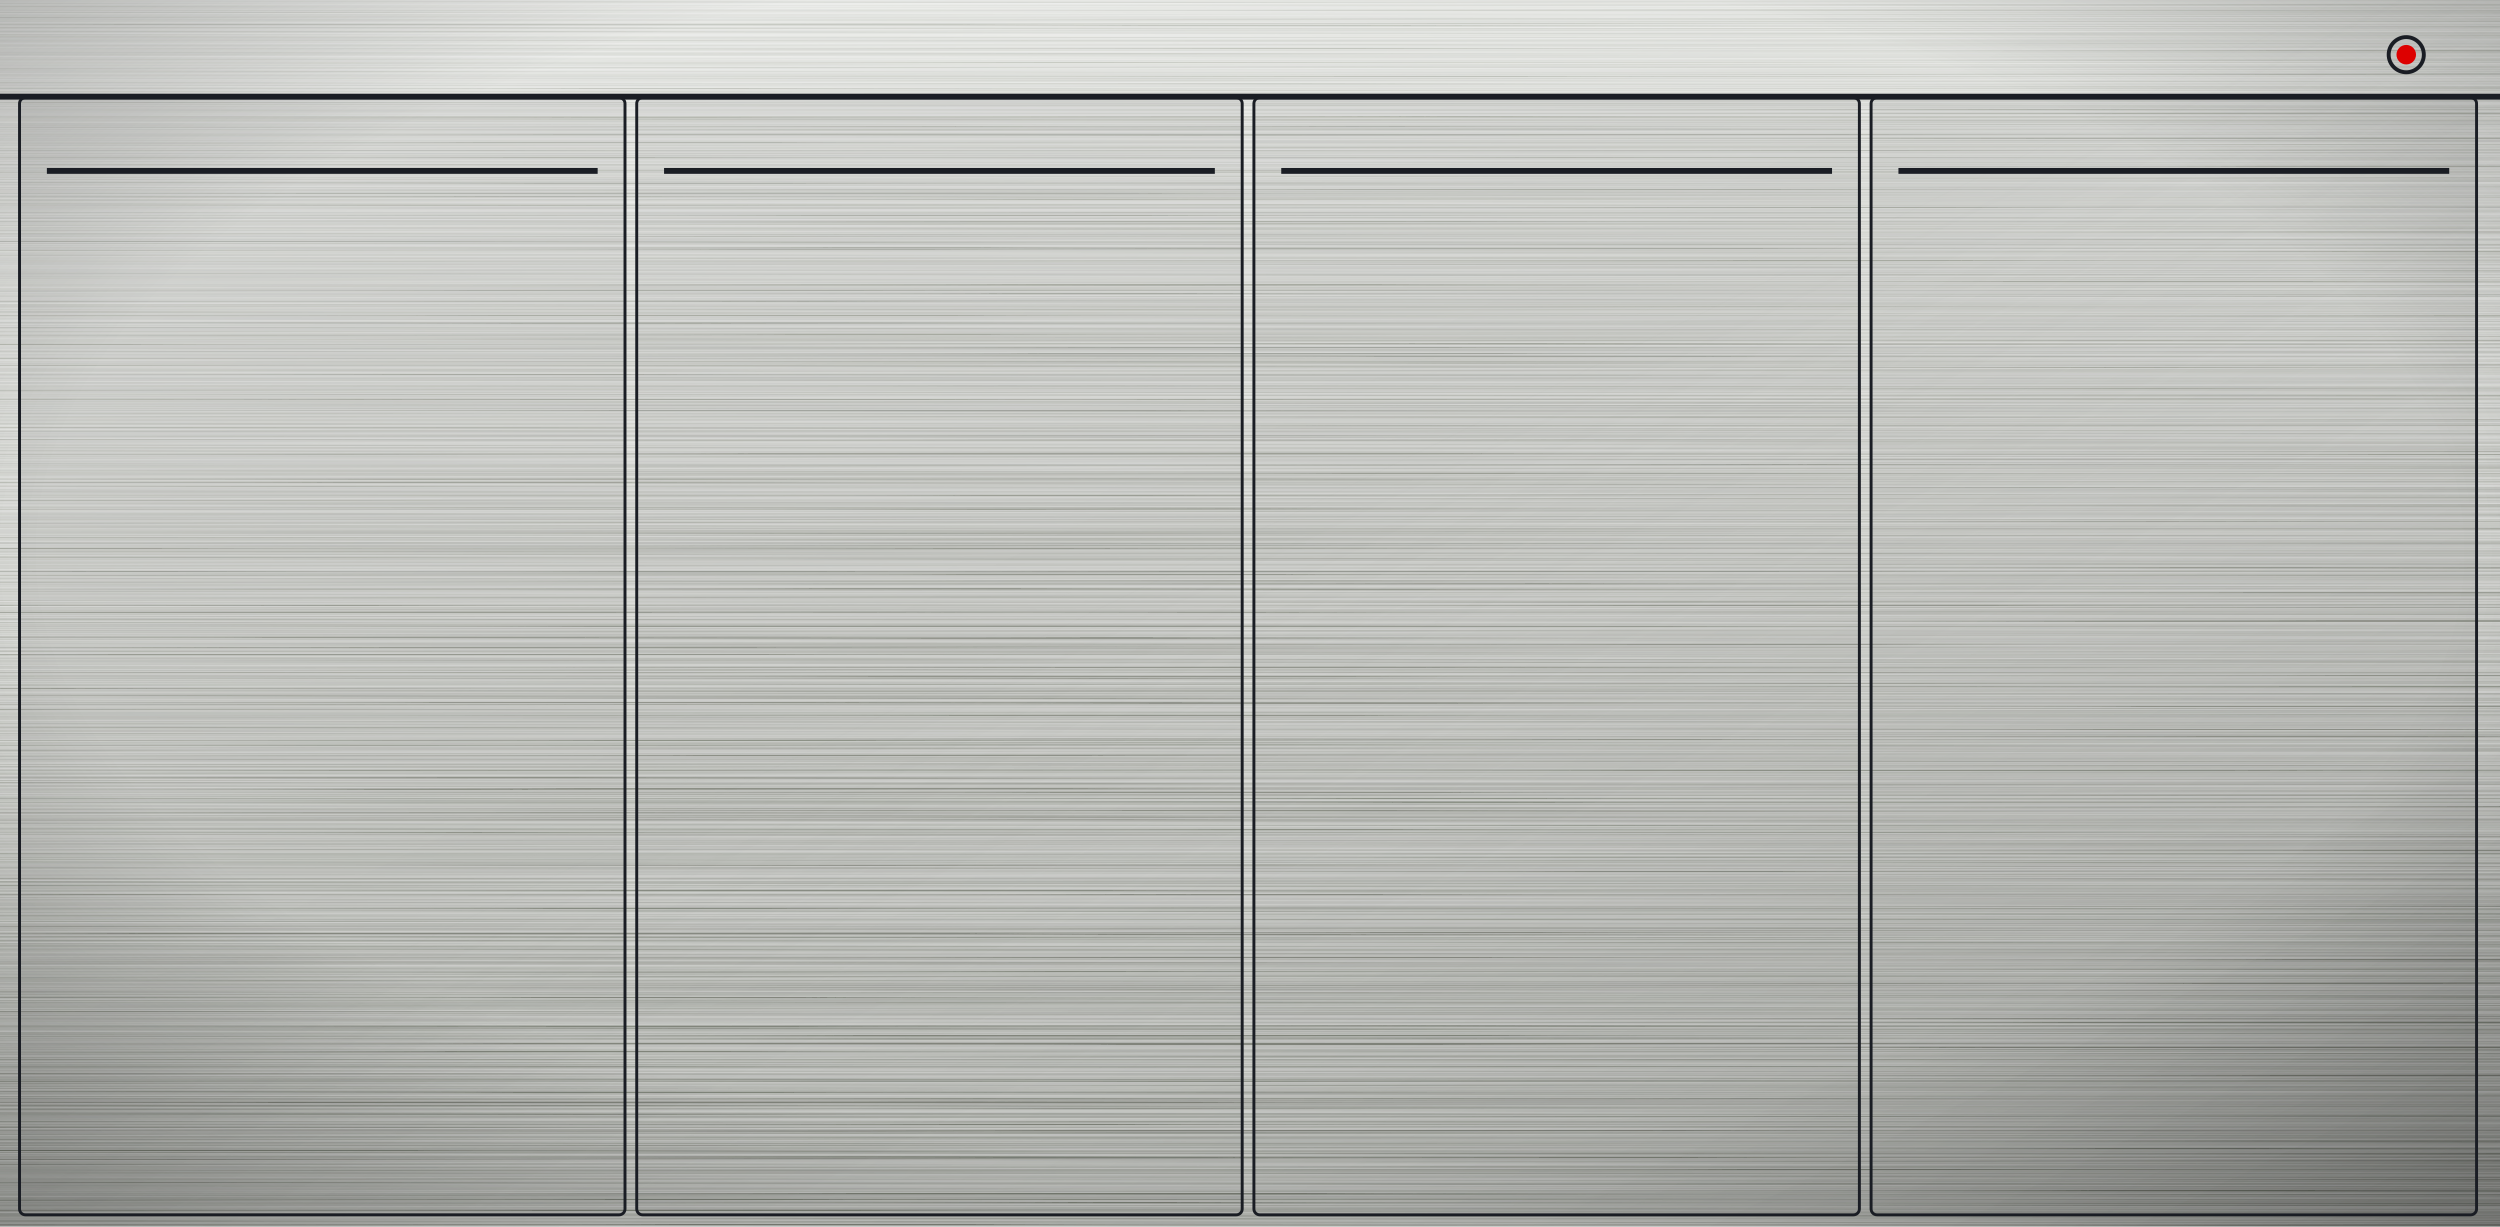
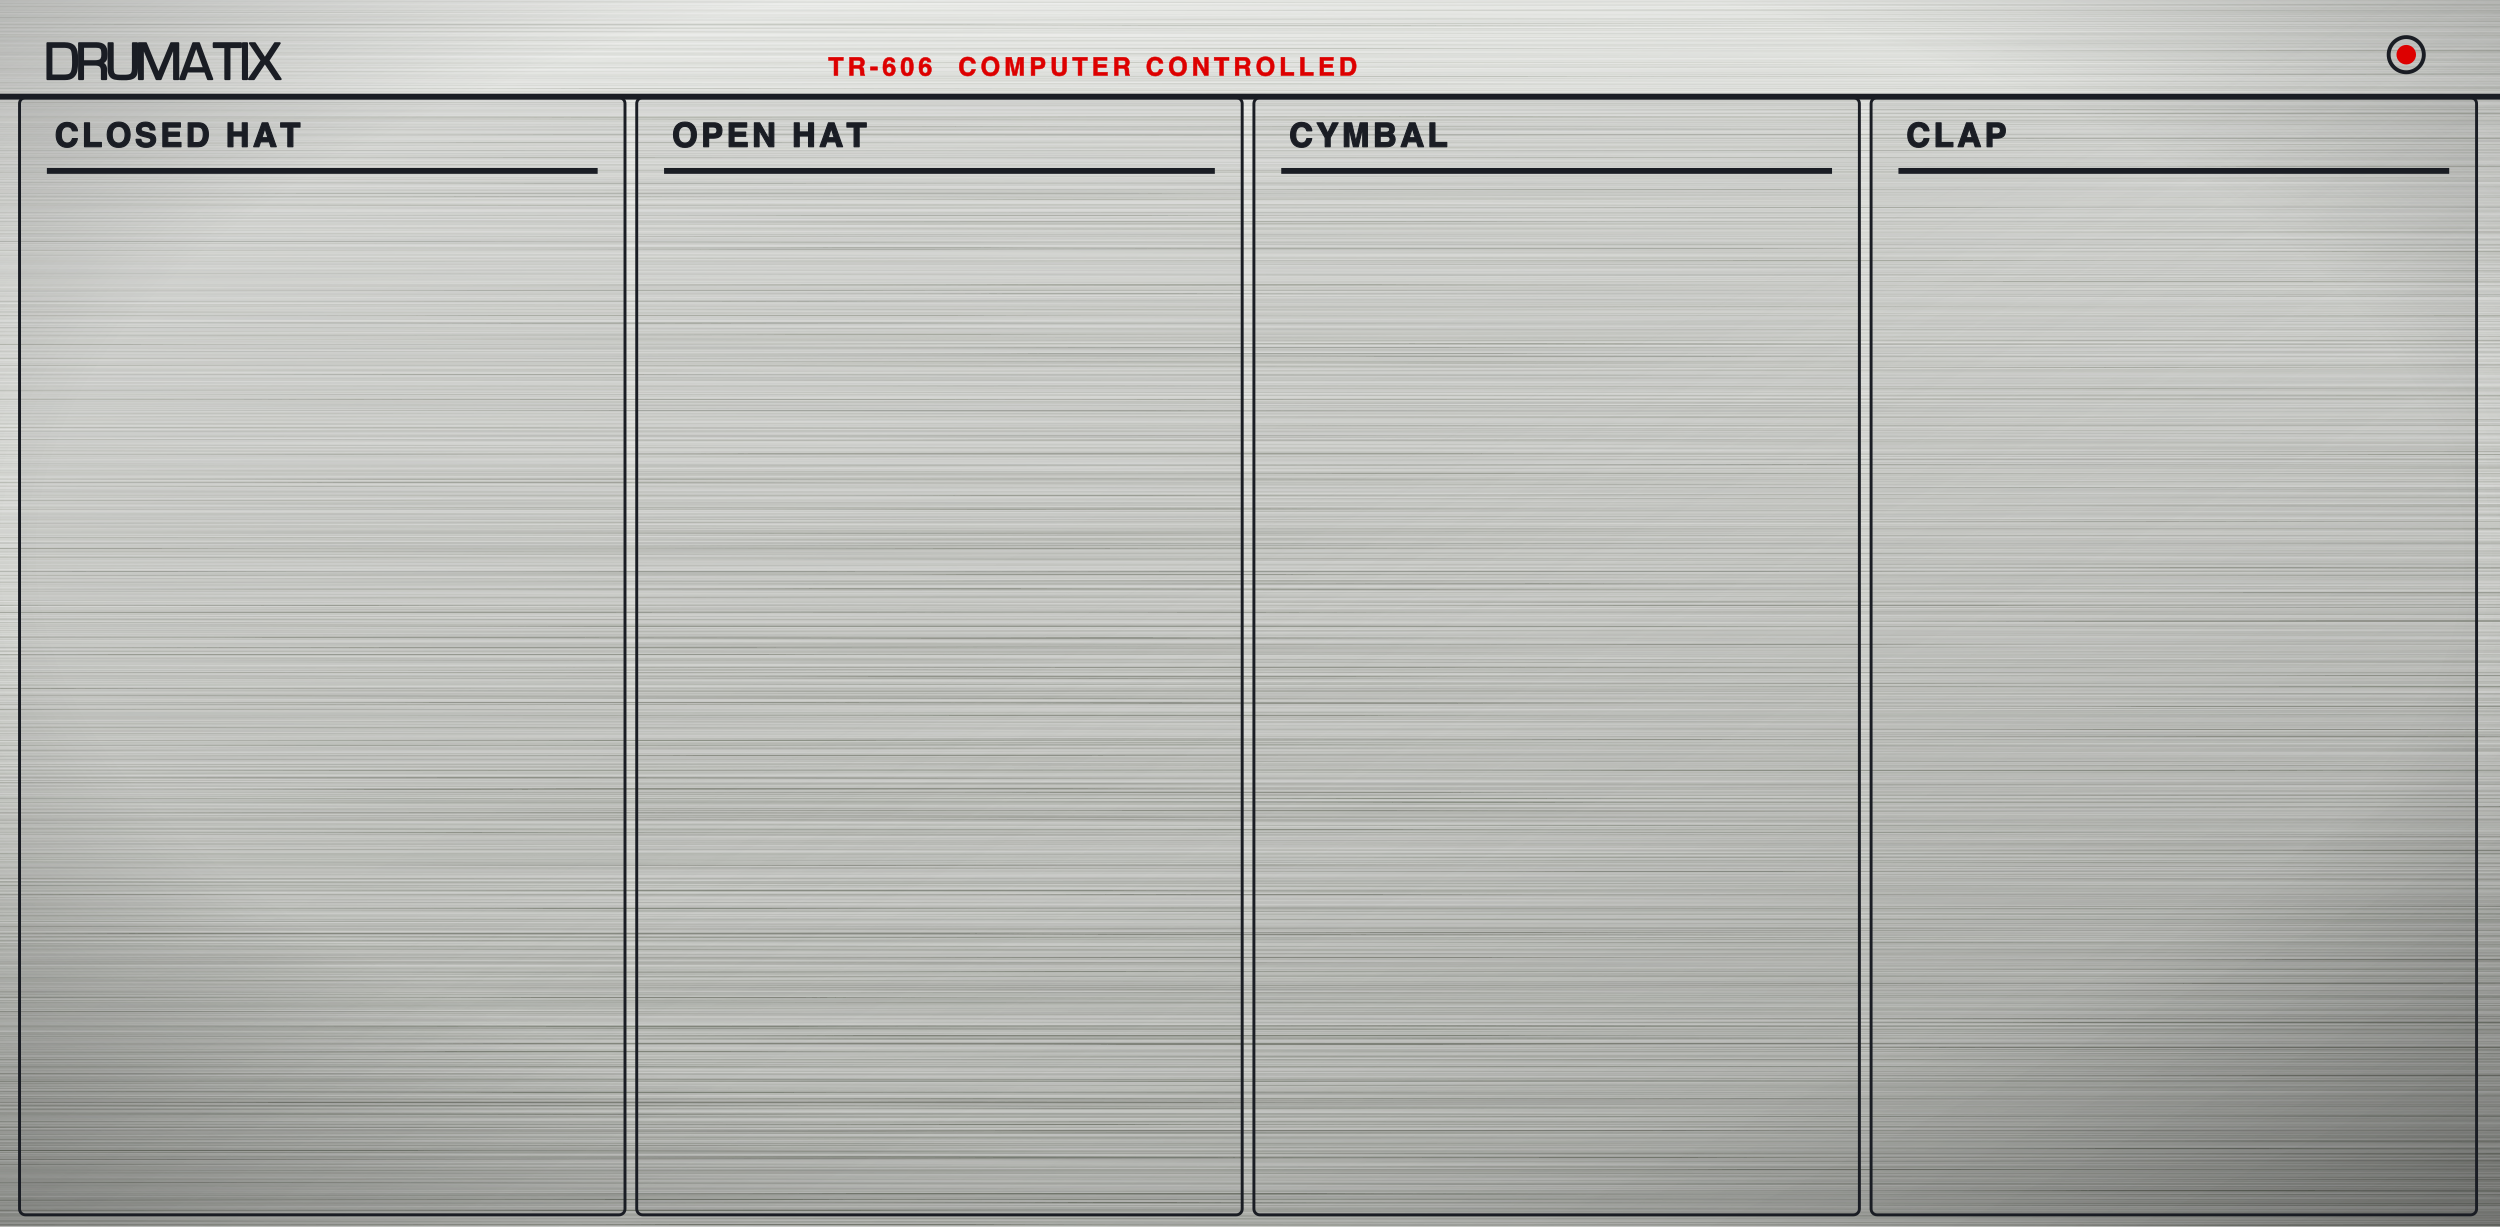
<svg xmlns="http://www.w3.org/2000/svg" viewBox="0 0 1280 628" width="1280" height="628">
  <defs>
    <filter id="brush" x="0" y="0" width="100%" height="100%">
      <feTurbulence type="fractalNoise" baseFrequency="0.001 1.1" numOctaves="4" seed="7" />
      <feColorMatrix type="matrix" values="1.9 0 0 0 -0.45  1.9 0 0 0 -0.45  1.9 0 0 0 -0.45  0 0 0 0 1" />
    </filter>
    <filter id="fine" x="0" y="0" width="100%" height="100%">
      <feTurbulence type="fractalNoise" baseFrequency="0.9" numOctaves="2" seed="3" />
      <feColorMatrix type="matrix" values="1.6 0 0 0 -0.3  1.6 0 0 0 -0.3  1.6 0 0 0 -0.3  0 0 0 0 1" />
    </filter>
    <filter id="grainv" x="0" y="0" width="100%" height="100%">
      <feTurbulence type="fractalNoise" baseFrequency="0.02 0.6" numOctaves="4" seed="11" />
      <feColorMatrix type="matrix" values="1.5 0 0 0 -0.25  1.2 0 0 0 -0.25  0.8 0 0 0 -0.25  0 0 0 0 1" />
    </filter>
    <linearGradient id="lit" x1="0" y1="0" x2="1" y2="1">
      <stop offset="0" stop-color="#fff" stop-opacity="0.22" />
      <stop offset="0.45" stop-color="#fff" stop-opacity="0" />
      <stop offset="1" stop-color="#000" stop-opacity="0.18" />
    </linearGradient>
    <radialGradient id="vig" cx="0.5" cy="0.45" r="0.8">
      <stop offset="0.6" stop-color="#000" stop-opacity="0" />
      <stop offset="1" stop-color="#000" stop-opacity="0.35" />
    </radialGradient>
    <radialGradient id="screw" cx="0.35" cy="0.3" r="0.8">
      <stop offset="0" stop-color="#e2e4e8" />
      <stop offset="1" stop-color="#6a6d74" />
    </radialGradient>
    <linearGradient id="woodh" x1="0" y1="0" x2="0" y2="1">
      <stop offset="0" stop-color="#7a5232" />
      <stop offset="1" stop-color="#4a2f1b" />
    </linearGradient>
    <linearGradient id="wood" x1="0" y1="0" x2="1" y2="0">
      <stop offset="0" stop-color="#5a3a22" />
      <stop offset="0.5" stop-color="#7a5232" />
      <stop offset="1" stop-color="#4a2f1b" />
    </linearGradient>
    <filter id="woodg" x="0" y="0" width="100%" height="100%">
      <feTurbulence type="fractalNoise" baseFrequency="0.02 0.4" numOctaves="3" seed="5" />
      <feColorMatrix type="matrix" values="0.9 0 0 0 0.1  0.6 0 0 0 0.02  0.4 0 0 0 0  0 0 0 0 1" />
    </filter>
  </defs>
  <linearGradient id="b6" x1="0" y1="0" x2="0" y2="1">
    <stop offset="0" stop-color="#d5d7d2" />
    <stop offset="0.5" stop-color="#bfc1bb" />
    <stop offset="1" stop-color="#a9aca5" />
  </linearGradient>
  <rect x="0" y="0" width="1280" height="628" fill="url(#b6)" />
  <rect x="0" y="0" width="1280" height="628" filter="url(#brush)" style="mix-blend-mode:overlay" opacity="0.5" />
  <rect x="0" y="0" width="1280" height="628" fill="url(#lit)" />
  <rect x="0" y="0" width="1280" height="628" fill="url(#vig)" />
+   <g fill="#1a1d24" stroke="#1a1d24" stroke-width="143.36" stroke-linejoin="round" opacity="1">
+     <path transform="translate(24.00 40.50) scale(0.00732 -0.00732)" d="M41 0V2511H1200Q1476 2511 1655.5 2443.5Q1835 2376 1934.5 2243.0Q2034 2110 2074.0 1915.5Q2114 1721 2114 1438V1200Q2114 821 2060.0 569.0Q2006 317 1821.0 158.5Q1636 0 1270 0ZM315 246H1135Q1335 246 1472.0 273.0Q1609 300 1692 401Q1835 590 1835 1102V1221Q1835 1622 1806 1810Q1773 2080 1624.0 2168.5Q1475 2257 1192 2257H315Z" />
+     <path transform="translate(40.23 40.50) scale(0.00732 -0.00732)" d="M37 0V2511H1221Q1616 2511 1787.0 2345.5Q1958 2180 1958 1782Q1958 1572 1936.0 1454.5Q1914 1337 1820.5 1248.0Q1727 1159 1524 1122Q1925 1094 1925 643V0H1634V578Q1634 820 1523.0 918.0Q1412 1016 1163 1016H311V0ZM311 1249H1126Q1324 1249 1439.0 1286.0Q1554 1323 1608.5 1424.5Q1663 1526 1663 1712Q1663 1924 1636.0 2035.0Q1609 2146 1515.0 2203.5Q1421 2261 1221 2261H311Z" />
+     <path transform="translate(55.32 40.50) scale(0.00732 -0.00732)" d="M1741 2511H2023V754Q2023 485 1959.5 325.5Q1896 166 1739.5 85.5Q1583 5 1303 -8Q1212 -12 1024 -12Q666 -12 464.5 33.0Q263 78 150.0 242.5Q37 407 37 754V2511H324V754Q324 536 371.0 426.0Q418 316 532.5 274.5Q647 233 868 233H1143Q1316 233 1428.5 252.5Q1541 272 1609.5 325.5Q1678 379 1709.5 483.0Q1741 587 1741 754Z" />
+     <path transform="translate(70.92 40.50) scale(0.00732 -0.00732)" d="M2777 2511V0H2490V2306L1544 0H1262L303 2286V0H29V2511H516L1397 369L2286 2511Z" />
+     <path transform="translate(92.01 40.50) scale(0.00732 -0.00732)" d="M1782 537H520L332 0H29L946 2511H1348L2277 0H1982ZM1708 762 1151 2306 598 762Z" />
+     <path transform="translate(109.38 40.50) scale(0.00732 -0.00732)" d="M1106 2241V0H819V2241H8V2511H1909V2241Z" />
+     <path transform="translate(124.17 40.50) scale(0.00732 -0.00732)" d="M311 2511V0H29V2511Z" />
+     <path transform="translate(127.17 40.50) scale(0.00732 -0.00732)" d="M2191 2511 1397 1298 2257 0H1925L1155 1151L381 0H37L930 1298L106 2511H451L1155 1438L1860 2511Z" />
+   </g>
+   <g fill="#dd0000" stroke="#dd0000" stroke-width="40.96" stroke-linejoin="round" opacity="1">
+     <path transform="translate(424.00 38.68) scale(0.00635 -0.00635)" d="M1227 1474V1213H786V0H476V1213H33V1474Z" />
+     <path transform="translate(433.94 38.68) scale(0.00635 -0.00635)" d="M464 1218V822H813Q917 822 969 846Q1061 888 1061 1012Q1061 1146 972 1192Q922 1218 822 1218ZM1266 1333Q1314 1277 1342.0 1209.0Q1370 1141 1370 1054Q1370 949 1317.0 847.5Q1264 746 1142 704Q1244 663 1286.5 587.5Q1329 512 1329 357V258Q1329 157 1337 121Q1349 64 1393 37V0H1054Q1040 49 1034 79Q1022 141 1021 206L1019 343Q1017 484 967.5 531.0Q918 578 782 578H464V0H163V1474H886Q1041 1471 1124.5 1436.0Q1208 1401 1266 1333Z" />
+     <path transform="translate(445.33 38.68) scale(0.00635 -0.00635)" d="M47 706H621V436H47Z" />
+     <path transform="translate(451.66 38.68) scale(0.00635 -0.00635)" d="M573 194Q668 194 722.5 265.5Q777 337 777 451Q777 578 715.0 645.5Q653 713 563 713Q490 713 434 669Q350 604 350 459Q350 342 413.0 268.0Q476 194 573 194ZM751 1085Q751 1120 724 1162Q678 1230 585 1230Q446 1230 387 1074Q355 988 343 820Q396 883 466.0 912.0Q536 941 626 941Q819 941 942.5 810.0Q1066 679 1066 475Q1066 272 945.0 117.0Q824 -38 569 -38Q295 -38 165 191Q64 370 64 653Q64 819 78 923Q103 1108 175 1231Q237 1336 337.5 1400.0Q438 1464 578 1464Q780 1464 900.0 1360.5Q1020 1257 1035 1085Z" />
+     <path transform="translate(460.89 38.68) scale(0.00635 -0.00635)" d="M564 196Q691 196 730.5 328.5Q770 461 770 711Q770 973 730.5 1099.0Q691 1225 564 1225Q437 1225 396.0 1099.0Q355 973 355 711Q355 461 396.0 328.5Q437 196 564 196ZM1064 711Q1064 352 952.5 158.0Q841 -36 564 -36Q287 -36 175.5 158.0Q64 352 64 711Q64 1070 175.5 1265.0Q287 1460 564 1460Q841 1460 952.5 1265.0Q1064 1070 1064 711Z" />
+     <path transform="translate(470.12 38.68) scale(0.00635 -0.00635)" d="M573 194Q668 194 722.5 265.5Q777 337 777 451Q777 578 715.0 645.5Q653 713 563 713Q490 713 434 669Q350 604 350 459Q350 342 413.0 268.0Q476 194 573 194ZM751 1085Q751 1120 724 1162Q678 1230 585 1230Q446 1230 387 1074Q355 988 343 820Q396 883 466.0 912.0Q536 941 626 941Q819 941 942.5 810.0Q1066 679 1066 475Q1066 272 945.0 117.0Q824 -38 569 -38Q295 -38 165 191Q64 370 64 653Q64 819 78 923Q103 1108 175 1231Q237 1336 337.5 1400.0Q438 1464 578 1464Q780 1464 900.0 1360.5Q1020 1257 1035 1085Z" />
+     <path transform="translate(490.57 38.68) scale(0.00635 -0.00635)" d="M299 1320Q479 1502 757 1502Q1129 1502 1301 1258Q1396 1121 1403 983H1095Q1065 1089 1018 1143Q934 1239 769 1239Q601 1239 504.0 1103.5Q407 968 407 720Q407 472 509.5 348.5Q612 225 770 225Q932 225 1017 331Q1064 388 1095 502H1400Q1360 261 1195.5 110.0Q1031 -41 774 -41Q456 -41 274 163Q92 368 92 725Q92 1111 299 1320ZM748 1519Z" />
+     <path transform="translate(501.96 38.68) scale(0.00635 -0.00635)" d="M1206 739Q1206 987 1098.5 1122.5Q991 1258 808 1258Q625 1258 516.0 1123.0Q407 988 407 739Q407 490 516.0 355.0Q625 220 808 220Q991 220 1098.5 355.0Q1206 490 1206 739ZM1291 131Q1124 -41 808 -41Q492 -41 325 131Q101 342 101 739Q101 1144 325 1347Q492 1519 808 1519Q1124 1519 1291 1347Q1514 1144 1514 739Q1514 342 1291 131ZM808 1519Z" />
+     <path transform="translate(514.07 38.68) scale(0.00635 -0.00635)" d="M1133 1474H1576V0H1289V997Q1289 1040 1290.0 1117.5Q1291 1195 1291 1237L1012 0H713L436 1237Q436 1195 437.0 1117.5Q438 1040 438 997V0H151V1474H599L867 315Z" />
+     <path transform="translate(526.90 38.68) scale(0.00635 -0.00635)" d="M756 1218H469V784H756Q865 784 925.5 837.0Q986 890 986 1005Q986 1120 925.5 1169.0Q865 1218 756 1218ZM782 530H469V0H163V1474H805Q1027 1474 1159.0 1360.0Q1291 1246 1291 1007Q1291 746 1159.0 638.0Q1027 530 782 530Z" />
+     <path transform="translate(537.57 38.68) scale(0.00635 -0.00635)" d="M156 1474H469V568Q469 416 505 346Q561 222 749 222Q936 222 992 346Q1028 416 1028 568V1474H1341V568Q1341 333 1268 202Q1132 -38 749 -38Q366 -38 229 202Q156 333 156 568ZM749 1474Z" />
+     <path transform="translate(548.96 38.68) scale(0.00635 -0.00635)" d="M1227 1474V1213H786V0H476V1213H33V1474Z" />
+     <path transform="translate(558.90 38.68) scale(0.00635 -0.00635)" d="M1246 1213H466V900H1182V644H466V265H1282V0H165V1474H1246Z" />
+     <path transform="translate(569.57 38.68) scale(0.00635 -0.00635)" d="M464 1218V822H813Q917 822 969 846Q1061 888 1061 1012Q1061 1146 972 1192Q922 1218 822 1218ZM1266 1333Q1314 1277 1342.0 1209.0Q1370 1141 1370 1054Q1370 949 1317.0 847.5Q1264 746 1142 704Q1244 663 1286.5 587.5Q1329 512 1329 357V258Q1329 157 1337 121Q1349 64 1393 37V0H1054Q1040 49 1034 79Q1022 141 1021 206L1019 343Q1017 484 967.5 531.0Q918 578 782 578H464V0H163V1474H886Q1041 1471 1124.5 1436.0Q1208 1401 1266 1333Z" />
+     <path transform="translate(586.57 38.68) scale(0.00635 -0.00635)" d="M299 1320Q479 1502 757 1502Q1129 1502 1301 1258Q1396 1121 1403 983H1095Q1065 1089 1018 1143Q934 1239 769 1239Q601 1239 504.0 1103.5Q407 968 407 720Q407 472 509.5 348.5Q612 225 770 225Q932 225 1017 331Q1064 388 1095 502H1400Q1360 261 1195.5 110.0Q1031 -41 774 -41Q456 -41 274 163Q92 368 92 725Q92 1111 299 1320ZM748 1519Z" />
+     <path transform="translate(597.96 38.68) scale(0.00635 -0.00635)" d="M1206 739Q1206 987 1098.5 1122.5Q991 1258 808 1258Q625 1258 516.0 1123.0Q407 988 407 739Q407 490 516.0 355.0Q625 220 808 220Q991 220 1098.5 355.0Q1206 490 1206 739ZM1291 131Q1124 -41 808 -41Q492 -41 325 131Q101 342 101 739Q101 1144 325 1347Q492 1519 808 1519Q1124 1519 1291 1347Q1514 1144 1514 739Q1514 342 1291 131ZM808 1519Z" />
+     <path transform="translate(610.07 38.68) scale(0.00635 -0.00635)" d="M151 1474H474L1061 445V1474H1348V0H1040L438 1047V0H151ZM761 1477Z" />
+     <path transform="translate(621.46 38.68) scale(0.00635 -0.00635)" d="M1227 1474V1213H786V0H476V1213H33V1474Z" />
+     <path transform="translate(631.40 38.68) scale(0.00635 -0.00635)" d="M464 1218V822H813Q917 822 969 846Q1061 888 1061 1012Q1061 1146 972 1192Q922 1218 822 1218ZM1266 1333Q1314 1277 1342.0 1209.0Q1370 1141 1370 1054Q1370 949 1317.0 847.5Q1264 746 1142 704Q1244 663 1286.5 587.5Q1329 512 1329 357V258Q1329 157 1337 121Q1349 64 1393 37V0H1054Q1040 49 1034 79Q1022 141 1021 206L1019 343Q1017 484 967.5 531.0Q918 578 782 578H464V0H163V1474H886Q1041 1471 1124.5 1436.0Q1208 1401 1266 1333Z" />
+     <path transform="translate(642.79 38.68) scale(0.00635 -0.00635)" d="M1206 739Q1206 987 1098.5 1122.5Q991 1258 808 1258Q625 1258 516.0 1123.0Q407 988 407 739Q407 490 516.0 355.0Q625 220 808 220Q991 220 1098.5 355.0Q1206 490 1206 739ZM1291 131Q1124 -41 808 -41Q492 -41 325 131Q101 342 101 739Q101 1144 325 1347Q492 1519 808 1519Q1124 1519 1291 1347Q1514 1144 1514 739Q1514 342 1291 131ZM808 1519Z" />
+     <path transform="translate(654.90 38.68) scale(0.00635 -0.00635)" d="M156 1474H464V265H1194V0H156Z" />
+     <path transform="translate(664.84 38.68) scale(0.00635 -0.00635)" d="M156 1474H464V265H1194V0H156Z" />
+     <path transform="translate(674.78 38.68) scale(0.00635 -0.00635)" d="M1246 1213H466V900H1182V644H466V265H1282V0H165V1474H1246Z" />
+     <path transform="translate(685.45 38.68) scale(0.00635 -0.00635)" d="M455 1218V256H739Q957 256 1043 471Q1090 589 1090 752Q1090 977 1019.5 1097.5Q949 1218 739 1218ZM1019 1442Q1174 1391 1270 1255Q1347 1145 1375.0 1017.0Q1403 889 1403 773Q1403 479 1285 275Q1125 0 791 0H156V1474H791Q928 1472 1019 1442Z" />
+   </g>
  <rect x="0" y="48" width="1280" height="3" fill="#1a1d24" />
  <circle cx="1232" cy="28" r="5" fill="#dd0000" />
  <circle cx="1232" cy="28" r="9" fill="none" stroke="#1a1d24" stroke-width="2" />
  <rect x="10" y="50" width="310" height="572" rx="3" fill="#000" fill-opacity="0.07" stroke="#1a1d24" stroke-width="1.5" />
  <rect x="24" y="86" width="282" height="3" fill="#1a1d24" />
+   <g fill="#1a1d24" stroke="#1a1d24" stroke-width="71.68" stroke-linejoin="round" opacity="1">
+     <path transform="translate(28.00 75.12) scale(0.0083 -0.0083)" d="M299 1320Q479 1502 757 1502Q1129 1502 1301 1258Q1396 1121 1403 983H1095Q1065 1089 1018 1143Q934 1239 769 1239Q601 1239 504.0 1103.5Q407 968 407 720Q407 472 509.5 348.5Q612 225 770 225Q932 225 1017 331Q1064 388 1095 502H1400Q1360 261 1195.5 110.0Q1031 -41 774 -41Q456 -41 274 163Q92 368 92 725Q92 1111 299 1320ZM748 1519Z" />
+     <path transform="translate(41.98 75.12) scale(0.0083 -0.0083)" d="M156 1474H464V265H1194V0H156Z" />
+     <path transform="translate(54.06 75.12) scale(0.0083 -0.0083)" d="M1206 739Q1206 987 1098.5 1122.5Q991 1258 808 1258Q625 1258 516.0 1123.0Q407 988 407 739Q407 490 516.0 355.0Q625 220 808 220Q991 220 1098.5 355.0Q1206 490 1206 739ZM1291 131Q1124 -41 808 -41Q492 -41 325 131Q101 342 101 739Q101 1144 325 1347Q492 1519 808 1519Q1124 1519 1291 1347Q1514 1144 1514 739Q1514 342 1291 131ZM808 1519Z" />
+     <path transform="translate(68.98 75.12) scale(0.0083 -0.0083)" d="M379 455Q393 354 434 304Q509 213 691 213Q800 213 868 237Q997 283 997 408Q997 481 933 521Q869 560 732 590L576 625Q346 677 258 738Q109 840 109 1057Q109 1255 253.0 1386.0Q397 1517 676 1517Q909 1517 1073.5 1393.5Q1238 1270 1246 1035H950Q942 1168 834 1224Q762 1261 655 1261Q536 1261 465.0 1213.0Q394 1165 394 1079Q394 1000 464 961Q509 935 656 900L910 839Q1077 799 1162 732Q1294 628 1294 431Q1294 229 1139.5 95.5Q985 -38 703 -38Q415 -38 250.0 93.5Q85 225 85 455ZM678 1519Z" />
+     <path transform="translate(82.02 75.12) scale(0.0083 -0.0083)" d="M1246 1213H466V900H1182V644H466V265H1282V0H165V1474H1246Z" />
+     <path transform="translate(95.06 75.12) scale(0.0083 -0.0083)" d="M455 1218V256H739Q957 256 1043 471Q1090 589 1090 752Q1090 977 1019.5 1097.5Q949 1218 739 1218ZM1019 1442Q1174 1391 1270 1255Q1347 1145 1375.0 1017.0Q1403 889 1403 773Q1403 479 1285 275Q1125 0 791 0H156V1474H791Q928 1472 1019 1442Z" />
+     <path transform="translate(115.46 75.12) scale(0.0083 -0.0083)" d="M154 0V1474H459V912H1035V1474H1341V0H1035V658H459V0Z" />
+     <path transform="translate(129.44 75.12) scale(0.0083 -0.0083)" d="M559 557H933L749 1137ZM578 1474H926L1448 0H1114L1019 303H476L374 0H52ZM750 1474Z" />
+     <path transform="translate(143.42 75.12) scale(0.0083 -0.0083)" d="M1227 1474V1213H786V0H476V1213H33V1474Z" />
+   </g>
  <rect x="326" y="50" width="310" height="572" rx="3" fill="#000" fill-opacity="0.07" stroke="#1a1d24" stroke-width="1.5" />
  <rect x="340" y="86" width="282" height="3" fill="#1a1d24" />
+   <g fill="#1a1d24" stroke="#1a1d24" stroke-width="71.68" stroke-linejoin="round" opacity="1">
+     <path transform="translate(344.00 75.12) scale(0.0083 -0.0083)" d="M1206 739Q1206 987 1098.5 1122.5Q991 1258 808 1258Q625 1258 516.0 1123.0Q407 988 407 739Q407 490 516.0 355.0Q625 220 808 220Q991 220 1098.5 355.0Q1206 490 1206 739ZM1291 131Q1124 -41 808 -41Q492 -41 325 131Q101 342 101 739Q101 1144 325 1347Q492 1519 808 1519Q1124 1519 1291 1347Q1514 1144 1514 739Q1514 342 1291 131ZM808 1519Z" />
+     <path transform="translate(358.92 75.12) scale(0.0083 -0.0083)" d="M756 1218H469V784H756Q865 784 925.5 837.0Q986 890 986 1005Q986 1120 925.5 1169.0Q865 1218 756 1218ZM782 530H469V0H163V1474H805Q1027 1474 1159.0 1360.0Q1291 1246 1291 1007Q1291 746 1159.0 638.0Q1027 530 782 530Z" />
+     <path transform="translate(371.96 75.12) scale(0.0083 -0.0083)" d="M1246 1213H466V900H1182V644H466V265H1282V0H165V1474H1246Z" />
+     <path transform="translate(385.00 75.12) scale(0.0083 -0.0083)" d="M151 1474H474L1061 445V1474H1348V0H1040L438 1047V0H151ZM761 1477Z" />
+     <path transform="translate(405.40 75.12) scale(0.0083 -0.0083)" d="M154 0V1474H459V912H1035V1474H1341V0H1035V658H459V0Z" />
+     <path transform="translate(419.38 75.12) scale(0.0083 -0.0083)" d="M559 557H933L749 1137ZM578 1474H926L1448 0H1114L1019 303H476L374 0H52ZM750 1474Z" />
+     <path transform="translate(433.35 75.12) scale(0.0083 -0.0083)" d="M1227 1474V1213H786V0H476V1213H33V1474Z" />
+   </g>
  <rect x="642" y="50" width="310" height="572" rx="3" fill="#000" fill-opacity="0.07" stroke="#1a1d24" stroke-width="1.5" />
  <rect x="656" y="86" width="282" height="3" fill="#1a1d24" />
+   <g fill="#1a1d24" stroke="#1a1d24" stroke-width="71.68" stroke-linejoin="round" opacity="1">
+     <path transform="translate(660.00 75.12) scale(0.0083 -0.0083)" d="M299 1320Q479 1502 757 1502Q1129 1502 1301 1258Q1396 1121 1403 983H1095Q1065 1089 1018 1143Q934 1239 769 1239Q601 1239 504.0 1103.5Q407 968 407 720Q407 472 509.5 348.5Q612 225 770 225Q932 225 1017 331Q1064 388 1095 502H1400Q1360 261 1195.5 110.0Q1031 -41 774 -41Q456 -41 274 163Q92 368 92 725Q92 1111 299 1320ZM748 1519Z" />
+     <path transform="translate(673.98 75.12) scale(0.0083 -0.0083)" d="M997 1474H1346L853 554V0H545V554L35 1474H398L704 832ZM691 1474Z" />
+     <path transform="translate(687.02 75.12) scale(0.0083 -0.0083)" d="M1133 1474H1576V0H1289V997Q1289 1040 1290.0 1117.5Q1291 1195 1291 1237L1012 0H713L436 1237Q436 1195 437.0 1117.5Q438 1040 438 997V0H151V1474H599L867 315Z" />
+     <path transform="translate(702.88 75.12) scale(0.0083 -0.0083)" d="M455 1218V893H817Q914 893 974.5 929.5Q1035 966 1035 1059Q1035 1162 955 1195Q886 1218 779 1218ZM455 649V256H817Q914 256 968 282Q1066 330 1066 466Q1066 581 971 624Q918 648 822 649ZM1261 1317Q1329 1223 1329 1092Q1329 957 1261 875Q1223 829 1149 791Q1262 750 1319.5 661.0Q1377 572 1377 445Q1377 314 1311 210Q1269 141 1206 94Q1135 40 1038.5 20.0Q942 0 829 0H161V1474H877Q1148 1470 1261 1317Z" />
+     <path transform="translate(716.85 75.12) scale(0.0083 -0.0083)" d="M559 557H933L749 1137ZM578 1474H926L1448 0H1114L1019 303H476L374 0H52ZM750 1474Z" />
+     <path transform="translate(730.83 75.12) scale(0.0083 -0.0083)" d="M156 1474H464V265H1194V0H156Z" />
+   </g>
  <rect x="958" y="50" width="310" height="572" rx="3" fill="#000" fill-opacity="0.07" stroke="#1a1d24" stroke-width="1.5" />
  <rect x="972" y="86" width="282" height="3" fill="#1a1d24" />
+   <g fill="#1a1d24" stroke="#1a1d24" stroke-width="71.68" stroke-linejoin="round" opacity="1">
+     <path transform="translate(976.00 75.12) scale(0.0083 -0.0083)" d="M299 1320Q479 1502 757 1502Q1129 1502 1301 1258Q1396 1121 1403 983H1095Q1065 1089 1018 1143Q934 1239 769 1239Q601 1239 504.0 1103.5Q407 968 407 720Q407 472 509.5 348.5Q612 225 770 225Q932 225 1017 331Q1064 388 1095 502H1400Q1360 261 1195.5 110.0Q1031 -41 774 -41Q456 -41 274 163Q92 368 92 725Q92 1111 299 1320ZM748 1519Z" />
+     <path transform="translate(989.98 75.12) scale(0.0083 -0.0083)" d="M156 1474H464V265H1194V0H156Z" />
+     <path transform="translate(1002.06 75.12) scale(0.0083 -0.0083)" d="M559 557H933L749 1137ZM578 1474H926L1448 0H1114L1019 303H476L374 0H52ZM750 1474Z" />
+     <path transform="translate(1016.04 75.12) scale(0.0083 -0.0083)" d="M756 1218H469V784H756Q865 784 925.5 837.0Q986 890 986 1005Q986 1120 925.5 1169.0Q865 1218 756 1218ZM782 530H469V0H163V1474H805Q1027 1474 1159.0 1360.0Q1291 1246 1291 1007Q1291 746 1159.0 638.0Q1027 530 782 530Z" />
+   </g>
</svg>
